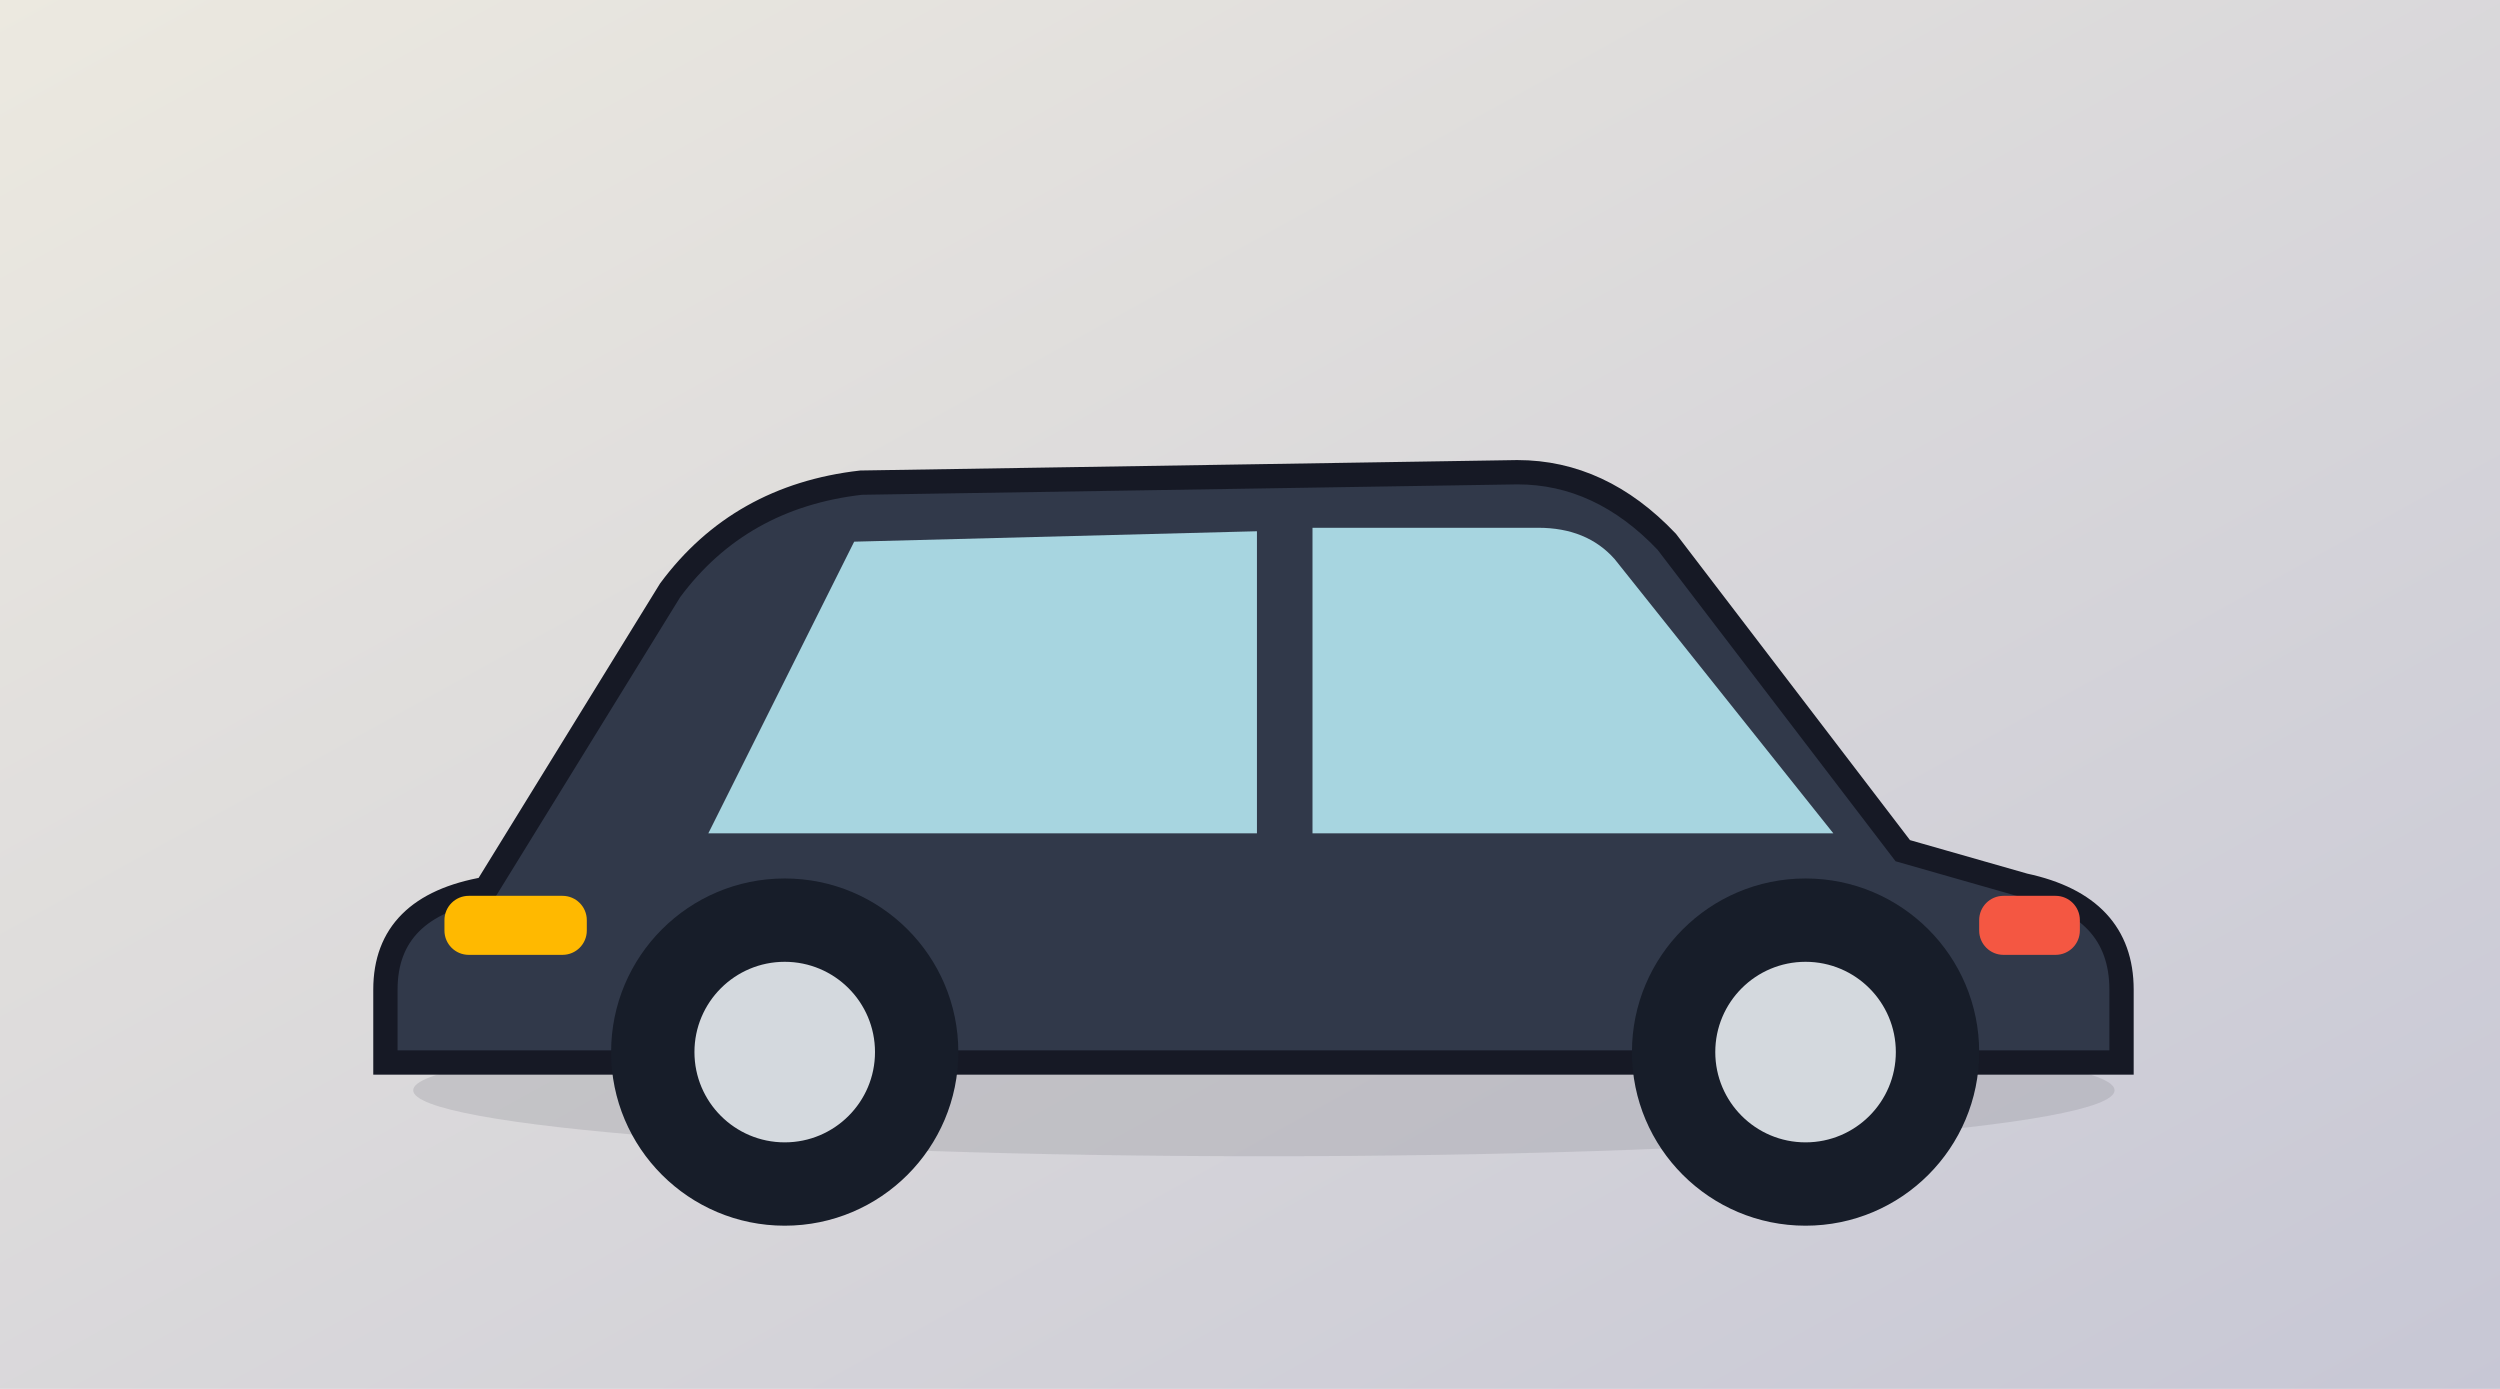
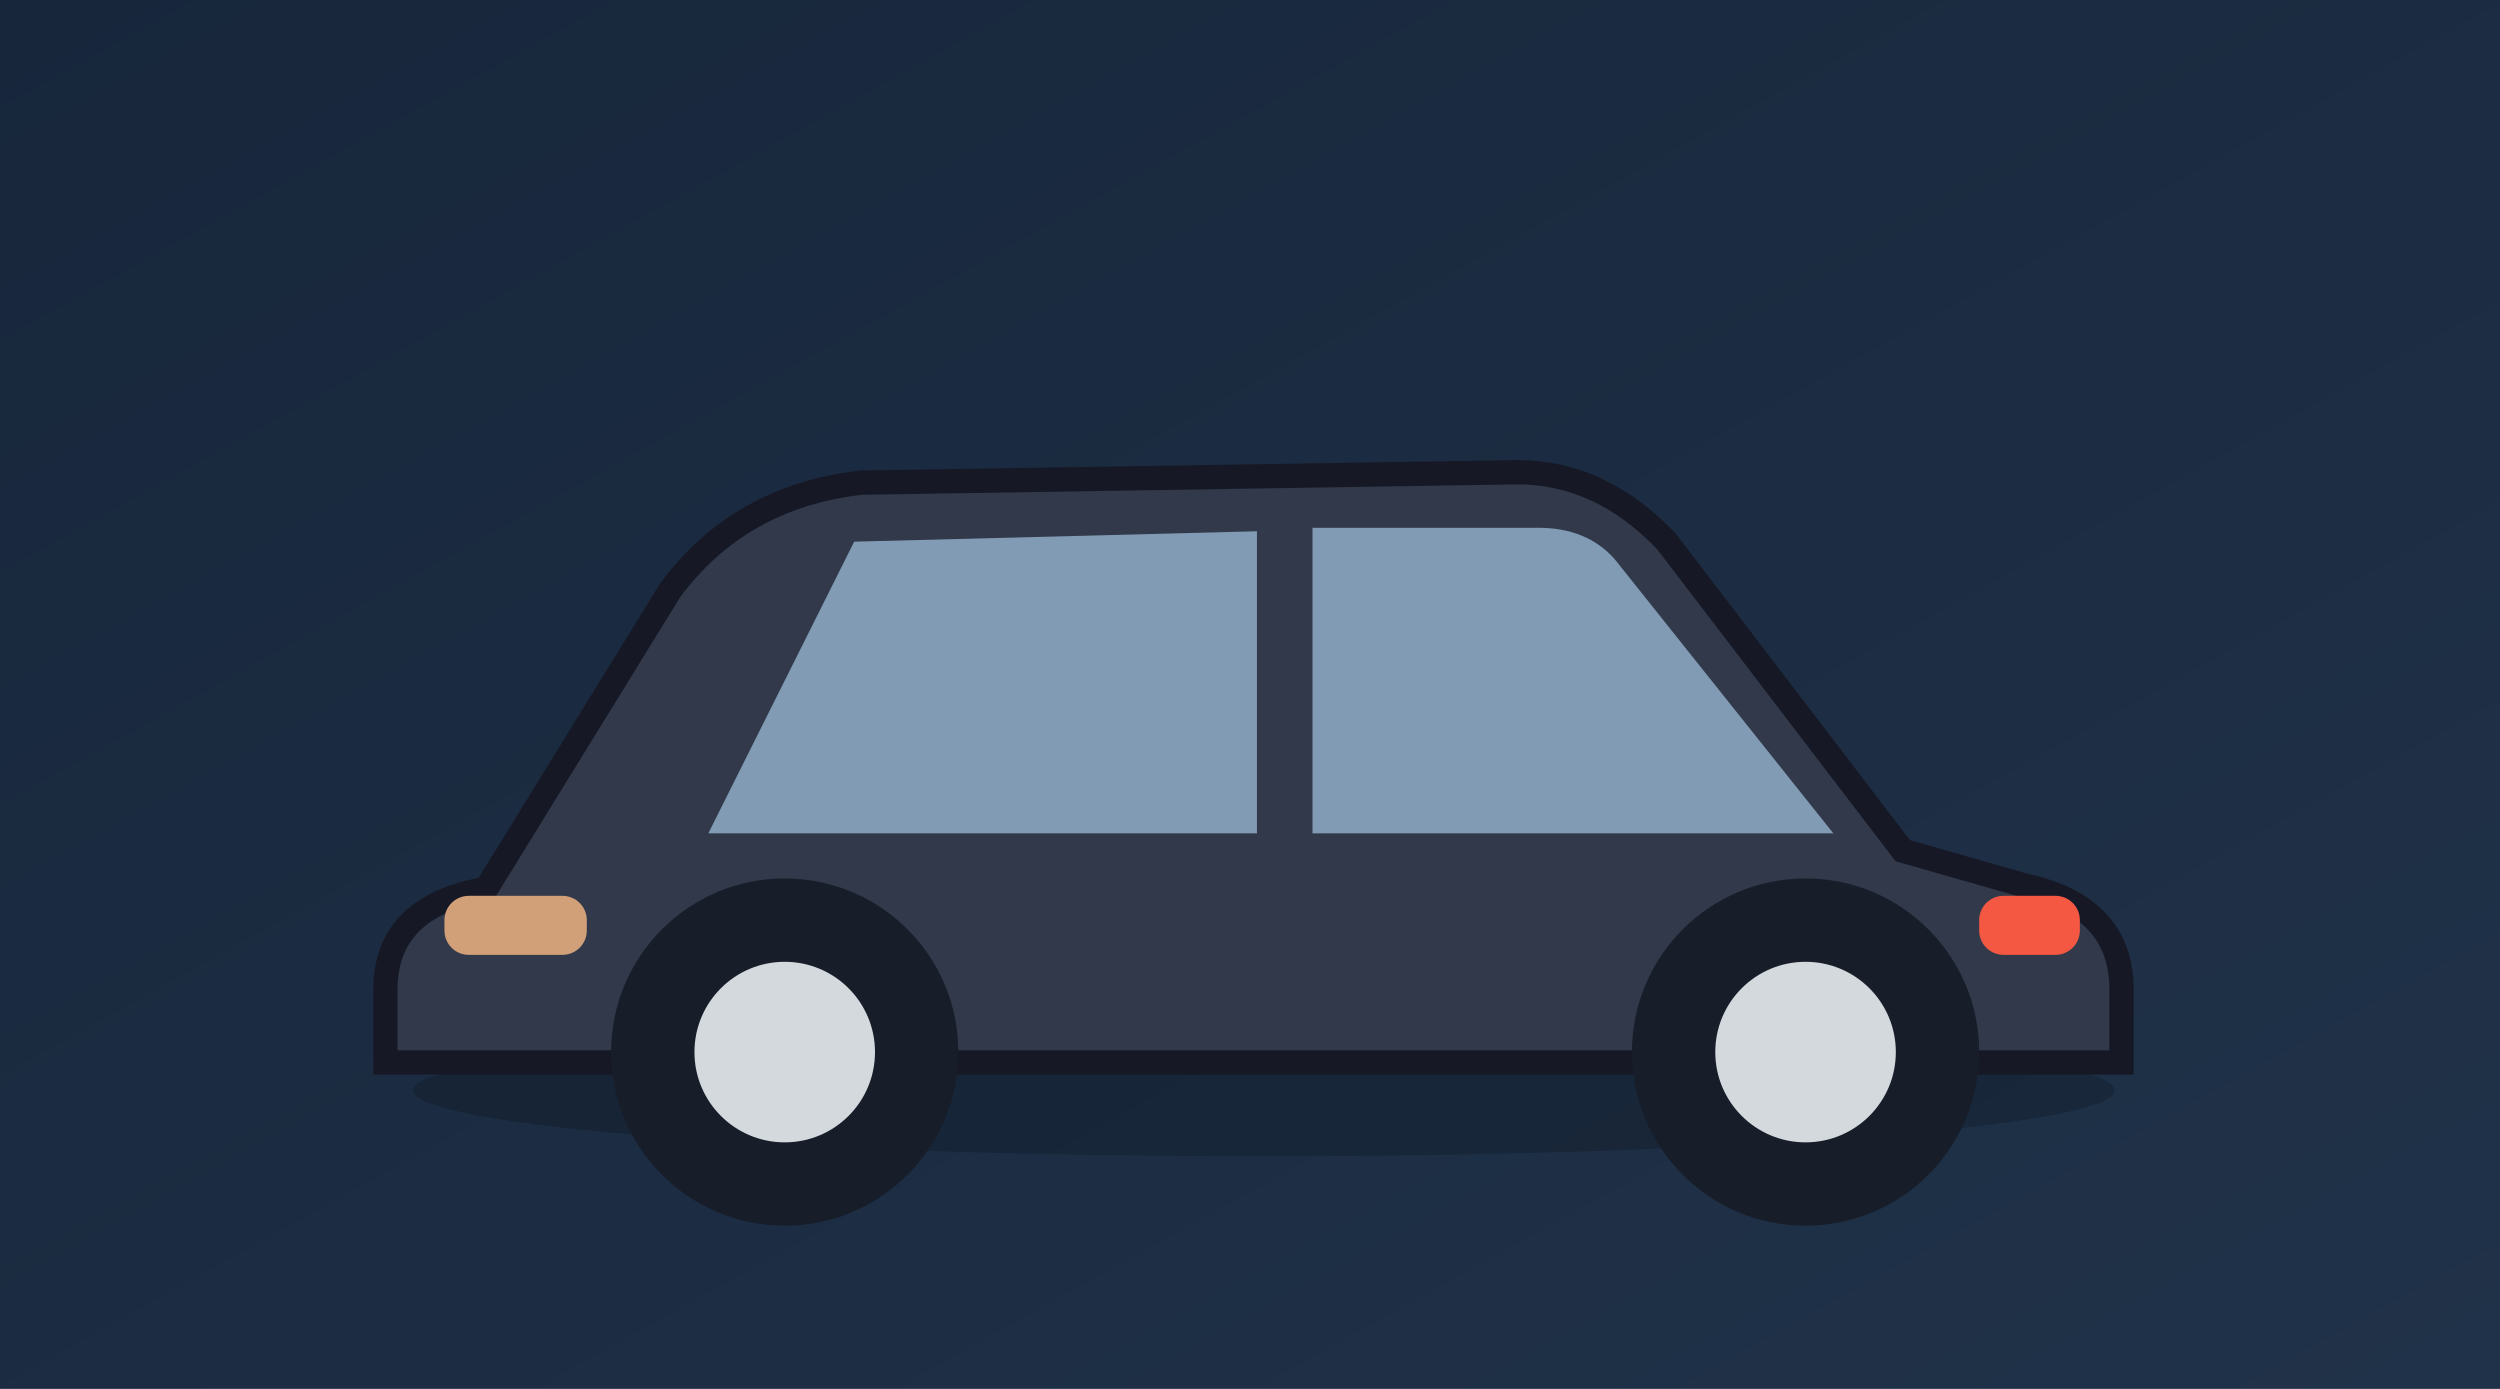
<svg xmlns="http://www.w3.org/2000/svg" viewBox="0 0 720 400">
  <defs>
    <linearGradient id="g" x2="1" y2="1">
-       <stop stop-color="#ece9e0" />
-       <stop offset="1" stop-color="#c7c7d5" />
+       <stop stop-color="#17263b" />
+       <stop offset="1" stop-color="#203249" />
    </linearGradient>
  </defs>
  <rect width="720" height="400" fill="url(#g)" />
-   <ellipse cx="364" cy="314" rx="245" ry="19" fill="#898891" opacity=".27" />
+   <ellipse cx="364" cy="314" rx="245" ry="19" fill="#060d18" opacity=".27" />
  <path d="M140 256l53-86q20-27 55-31l189-3q24 0 43 20l68 89 35 10q28 6 28 30v21H111v-21q0-24 29-29Z" fill="#31394a" stroke="#161925" stroke-width="7" />
-   <path d="M246 156l-42 84h158v-87Z" fill="#a7d5e0" />
-   <path d="M378 152v88h150l-63-79q-8-9-22-9Z" fill="#a7d5e0" />
+   <path d="M246 156l-42 84h158v-87Z" fill="#819bb4" />
+   <path d="M378 152v88h150l-63-79q-8-9-22-9Z" fill="#819bb4" />
  <circle cx="226" cy="303" r="50" fill="#171d29" />
  <circle cx="226" cy="303" r="26" fill="#d4d9de" />
  <circle cx="520" cy="303" r="50" fill="#171d29" />
  <circle cx="520" cy="303" r="26" fill="#d4d9de" />
-   <rect x="128" y="258" width="41" height="17" rx="7" fill="#ffb900" />
+   <rect x="128" y="258" width="41" height="17" rx="7" fill="#d1a079" />
  <rect x="570" y="258" width="29" height="17" rx="7" fill="#f45742" />
</svg>
